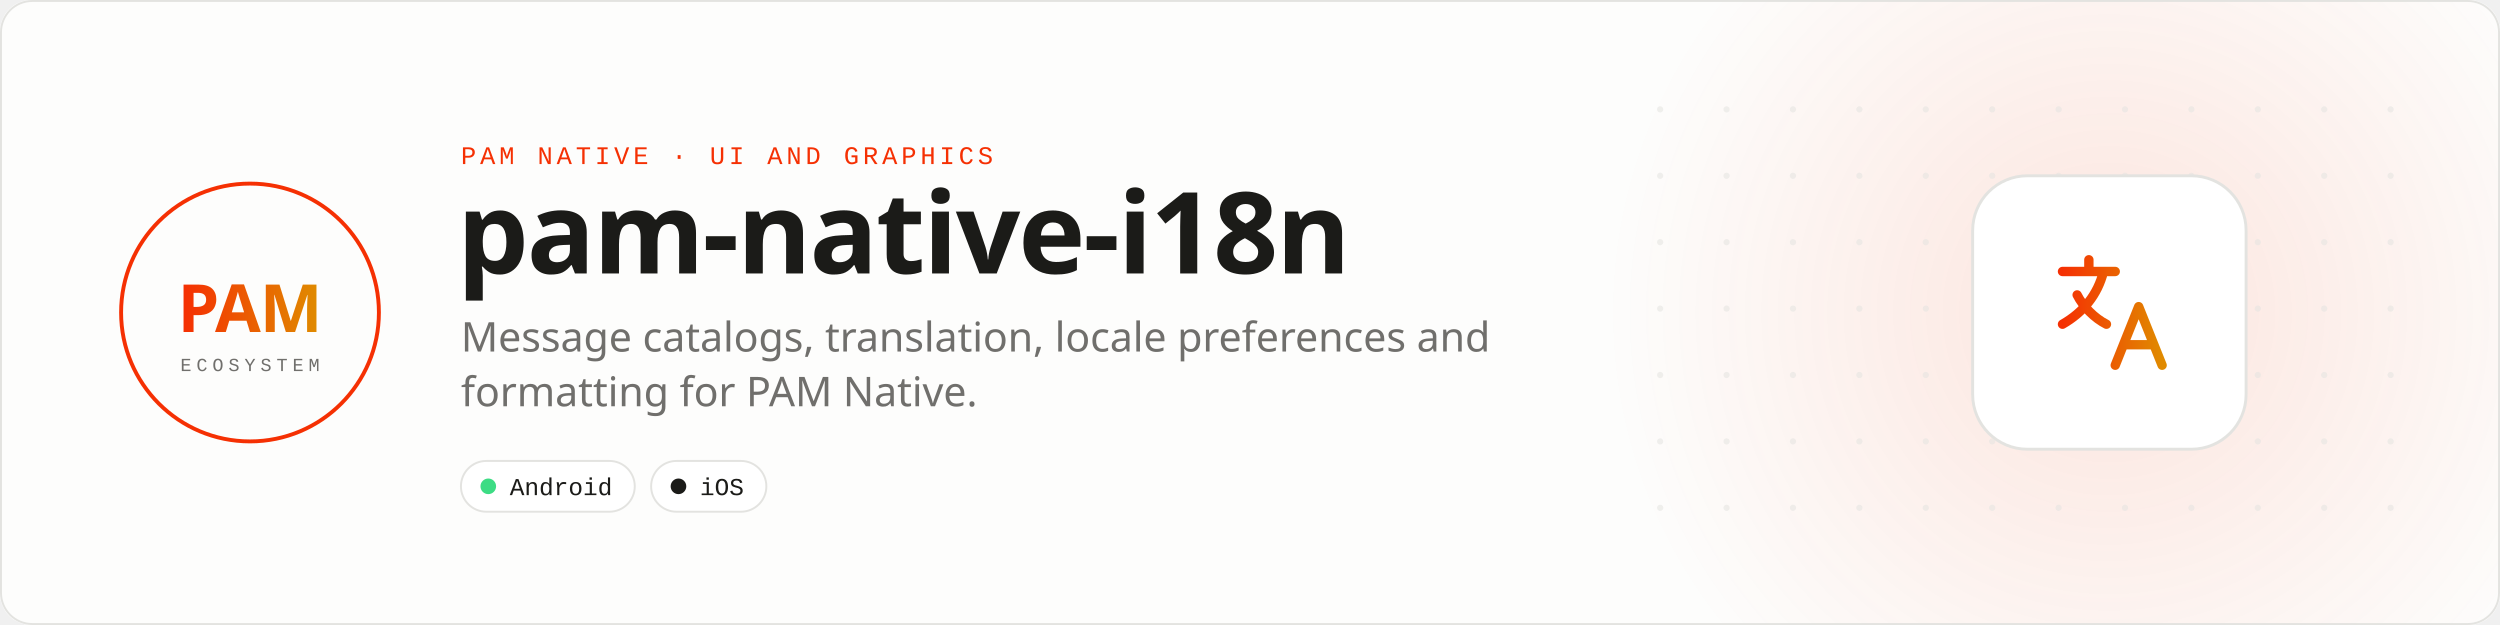
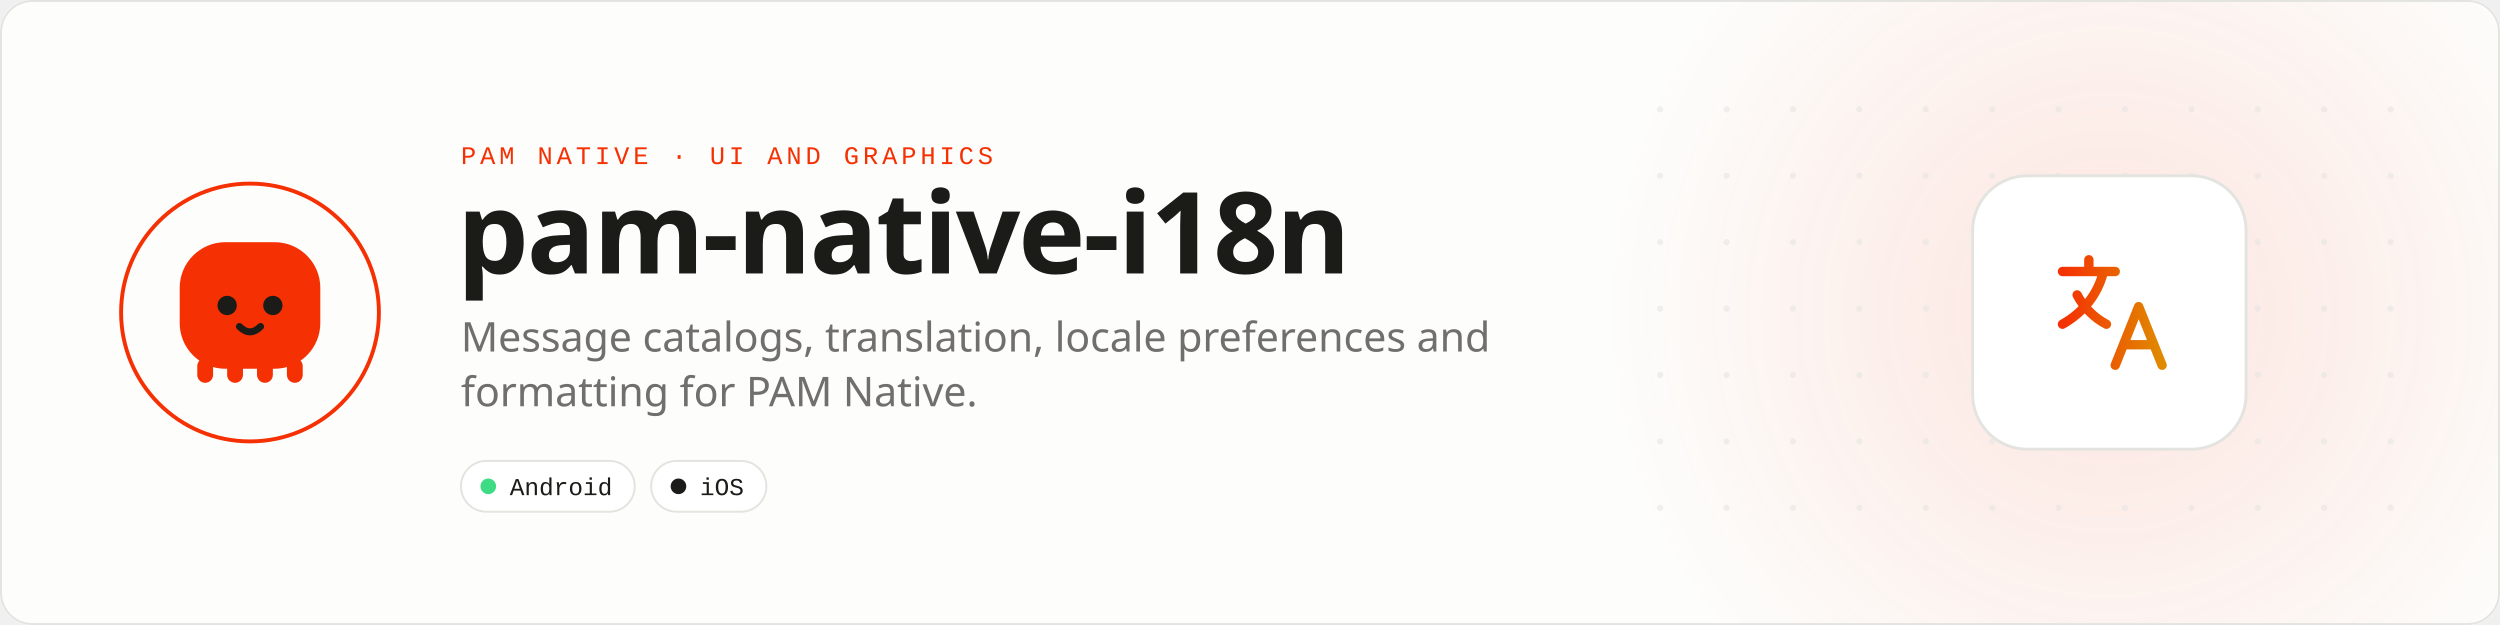
<svg xmlns="http://www.w3.org/2000/svg" viewBox="0 0 1280 320" width="1280" height="320" role="img" aria-label="pam-native-i18n: Message catalogs, translation, locale preferences and formatting for PAM Native.">
  <defs>
    <linearGradient id="pg" x1="0" y1="0" x2="1" y2="0">
      <stop offset="0" stop-color="#f53003" />
      <stop offset="1" stop-color="#e08a00" />
    </linearGradient>
    <radialGradient id="gl">
      <stop offset="0" stop-color="#f53003" stop-opacity=".12" />
      <stop offset="1" stop-color="#f53003" stop-opacity="0" />
    </radialGradient>
    <clipPath id="cl">
      <rect width="1280" height="320" rx="16" />
    </clipPath>
  </defs>
  <g clip-path="url(#cl)">
    <rect width="1280" height="320" fill="#fdfdfc" />
    <circle cx="1080" cy="160" r="260" fill="url(#gl)" />
    <g fill="#e3e3e0" opacity=".55">
      <circle cx="850" cy="56" r="1.6" />
      <circle cx="850" cy="90" r="1.6" />
      <circle cx="850" cy="124" r="1.6" />
      <circle cx="850" cy="158" r="1.6" />
      <circle cx="850" cy="192" r="1.6" />
      <circle cx="850" cy="226" r="1.6" />
      <circle cx="850" cy="260" r="1.6" />
      <circle cx="884" cy="56" r="1.6" />
      <circle cx="884" cy="90" r="1.6" />
      <circle cx="884" cy="124" r="1.6" />
      <circle cx="884" cy="158" r="1.6" />
      <circle cx="884" cy="192" r="1.6" />
      <circle cx="884" cy="226" r="1.6" />
      <circle cx="884" cy="260" r="1.6" />
      <circle cx="918" cy="56" r="1.6" />
      <circle cx="918" cy="90" r="1.6" />
      <circle cx="918" cy="124" r="1.6" />
      <circle cx="918" cy="158" r="1.6" />
      <circle cx="918" cy="192" r="1.6" />
      <circle cx="918" cy="226" r="1.6" />
      <circle cx="918" cy="260" r="1.6" />
      <circle cx="952" cy="56" r="1.6" />
      <circle cx="952" cy="90" r="1.6" />
      <circle cx="952" cy="124" r="1.6" />
      <circle cx="952" cy="158" r="1.6" />
      <circle cx="952" cy="192" r="1.6" />
      <circle cx="952" cy="226" r="1.6" />
      <circle cx="952" cy="260" r="1.6" />
      <circle cx="986" cy="56" r="1.6" />
      <circle cx="986" cy="90" r="1.6" />
      <circle cx="986" cy="124" r="1.6" />
      <circle cx="986" cy="158" r="1.6" />
      <circle cx="986" cy="192" r="1.6" />
      <circle cx="986" cy="226" r="1.6" />
      <circle cx="986" cy="260" r="1.6" />
      <circle cx="1020" cy="56" r="1.6" />
      <circle cx="1020" cy="90" r="1.6" />
      <circle cx="1020" cy="124" r="1.6" />
      <circle cx="1020" cy="158" r="1.6" />
      <circle cx="1020" cy="192" r="1.6" />
      <circle cx="1020" cy="226" r="1.6" />
      <circle cx="1020" cy="260" r="1.6" />
      <circle cx="1054" cy="56" r="1.6" />
      <circle cx="1054" cy="90" r="1.6" />
      <circle cx="1054" cy="124" r="1.6" />
      <circle cx="1054" cy="158" r="1.6" />
      <circle cx="1054" cy="192" r="1.6" />
      <circle cx="1054" cy="226" r="1.6" />
      <circle cx="1054" cy="260" r="1.6" />
      <circle cx="1088" cy="56" r="1.6" />
      <circle cx="1088" cy="90" r="1.6" />
      <circle cx="1088" cy="124" r="1.6" />
      <circle cx="1088" cy="158" r="1.6" />
      <circle cx="1088" cy="192" r="1.6" />
      <circle cx="1088" cy="226" r="1.6" />
      <circle cx="1088" cy="260" r="1.6" />
      <circle cx="1122" cy="56" r="1.6" />
      <circle cx="1122" cy="90" r="1.6" />
      <circle cx="1122" cy="124" r="1.6" />
      <circle cx="1122" cy="158" r="1.6" />
      <circle cx="1122" cy="192" r="1.6" />
      <circle cx="1122" cy="226" r="1.6" />
      <circle cx="1122" cy="260" r="1.6" />
      <circle cx="1156" cy="56" r="1.6" />
      <circle cx="1156" cy="90" r="1.6" />
      <circle cx="1156" cy="124" r="1.6" />
      <circle cx="1156" cy="158" r="1.6" />
      <circle cx="1156" cy="192" r="1.6" />
      <circle cx="1156" cy="226" r="1.6" />
      <circle cx="1156" cy="260" r="1.6" />
      <circle cx="1190" cy="56" r="1.6" />
      <circle cx="1190" cy="90" r="1.6" />
      <circle cx="1190" cy="124" r="1.6" />
      <circle cx="1190" cy="158" r="1.6" />
      <circle cx="1190" cy="192" r="1.6" />
      <circle cx="1190" cy="226" r="1.6" />
      <circle cx="1190" cy="260" r="1.6" />
      <circle cx="1224" cy="56" r="1.6" />
      <circle cx="1224" cy="90" r="1.6" />
      <circle cx="1224" cy="124" r="1.6" />
      <circle cx="1224" cy="158" r="1.6" />
      <circle cx="1224" cy="192" r="1.6" />
      <circle cx="1224" cy="226" r="1.6" />
      <circle cx="1224" cy="260" r="1.6" />
    </g>
  </g>
  <rect x=".5" y=".5" width="1279" height="319" rx="16" fill="none" stroke="#e3e3e0" />
  <circle cx="128" cy="160" r="66" fill="#fdfdfc" stroke="#f53003" stroke-width="2" />
  <circle cx="128" cy="160" r="66" fill="none" stroke="#f53003">
    <animate attributeName="r" values="66;92" dur="3s" repeatCount="indefinite" />
    <animate attributeName="stroke-opacity" values=".5;0" dur="3s" repeatCount="indefinite" />
  </circle>
-   <text x="128" y="170" text-anchor="middle" font-family="-apple-system, BlinkMacSystemFont, 'Segoe UI', 'Noto Sans', Helvetica, Arial, sans-serif" font-weight="700" font-size="34" letter-spacing="-.5" fill="url(#pg)">PAM</text>
-   <text x="128" y="190" text-anchor="middle" font-family="ui-monospace, SFMono-Regular, 'SF Mono', Menlo, Consolas, 'Liberation Mono', monospace" font-size="9.5" letter-spacing="2.5" fill="#706f6c">ECOSYSTEM</text>
+   <g transform="translate(74 104.2) scale(.9)">
+     <rect x="30" y="88" width="9" height="14" rx="4.5" fill="#f53003" />
+     <rect x="47" y="88" width="9" height="14" rx="4.5" fill="#f53003" />
+     <rect x="64" y="88" width="9" height="14" rx="4.5" fill="#f53003" />
+     <rect x="81" y="88" width="9" height="14" rx="4.5" fill="#f53003" />
+     <rect x="20" y="22" width="80" height="72" rx="26" fill="#f53003" />
+     <circle cx="47" cy="58" r="5.5" fill="#1b1b18" />
+     <circle cx="73" cy="58" r="5.5" fill="#1b1b18" />
+     <path d="M54 70q6 6 12 0" stroke="#1b1b18" stroke-width="4" stroke-linecap="round" fill="none" />
+   </g>
  <text x="236" y="84" font-family="ui-monospace, SFMono-Regular, 'SF Mono', Menlo, Consolas, 'Liberation Mono', monospace" font-size="13" letter-spacing="2" fill="#f53003">PAM NATIVE · UI AND GRAPHICS</text>
  <text x="234" y="140" font-family="-apple-system, BlinkMacSystemFont, 'Segoe UI', 'Noto Sans', Helvetica, Arial, sans-serif" font-weight="700" font-size="58" letter-spacing="-1" fill="#1b1b18">pam-native-i18n</text>
  <text x="236" y="180" font-family="-apple-system, BlinkMacSystemFont, 'Segoe UI', 'Noto Sans', Helvetica, Arial, sans-serif" font-size="21" fill="#706f6c">Message catalogs, translation, locale preferences and</text>
  <text x="236" y="208" font-family="-apple-system, BlinkMacSystemFont, 'Segoe UI', 'Noto Sans', Helvetica, Arial, sans-serif" font-size="21" fill="#706f6c">formatting for PAM Native.</text>
  <rect x="236" y="236" width="89" height="26" rx="13" fill="#ffffff" stroke="#e3e3e0" />
  <circle cx="250" cy="249" r="4" fill="#3ddc84" />
  <text x="261" y="253.5" font-family="ui-monospace, SFMono-Regular, 'SF Mono', Menlo, Consolas, 'Liberation Mono', monospace" font-size="12.5" fill="#1b1b18">Android</text>
  <rect x="333.375" y="236" width="59" height="26" rx="13" fill="#ffffff" stroke="#e3e3e0" />
  <circle cx="347.375" cy="249" r="4" fill="#1b1b18" />
  <text x="358.375" y="253.5" font-family="ui-monospace, SFMono-Regular, 'SF Mono', Menlo, Consolas, 'Liberation Mono', monospace" font-size="12.5" fill="#1b1b18">iOS</text>
  <rect x="1010" y="90" width="140" height="140" rx="28" fill="#ffffff" stroke="#e3e3e0" stroke-width="1.5" />
  <g transform="translate(1044 124) scale(3)" fill="none" stroke="url(#pg)" stroke-width="1.6" stroke-linecap="round" stroke-linejoin="round">
    <path d="M4 5h9M8.5 3v2M11 5c-1 4-3.5 7-7 9M6.5 9c1 2 3 4 5 5M13 21l4-10 4 10M14.5 17.5h5" />
  </g>
</svg>
